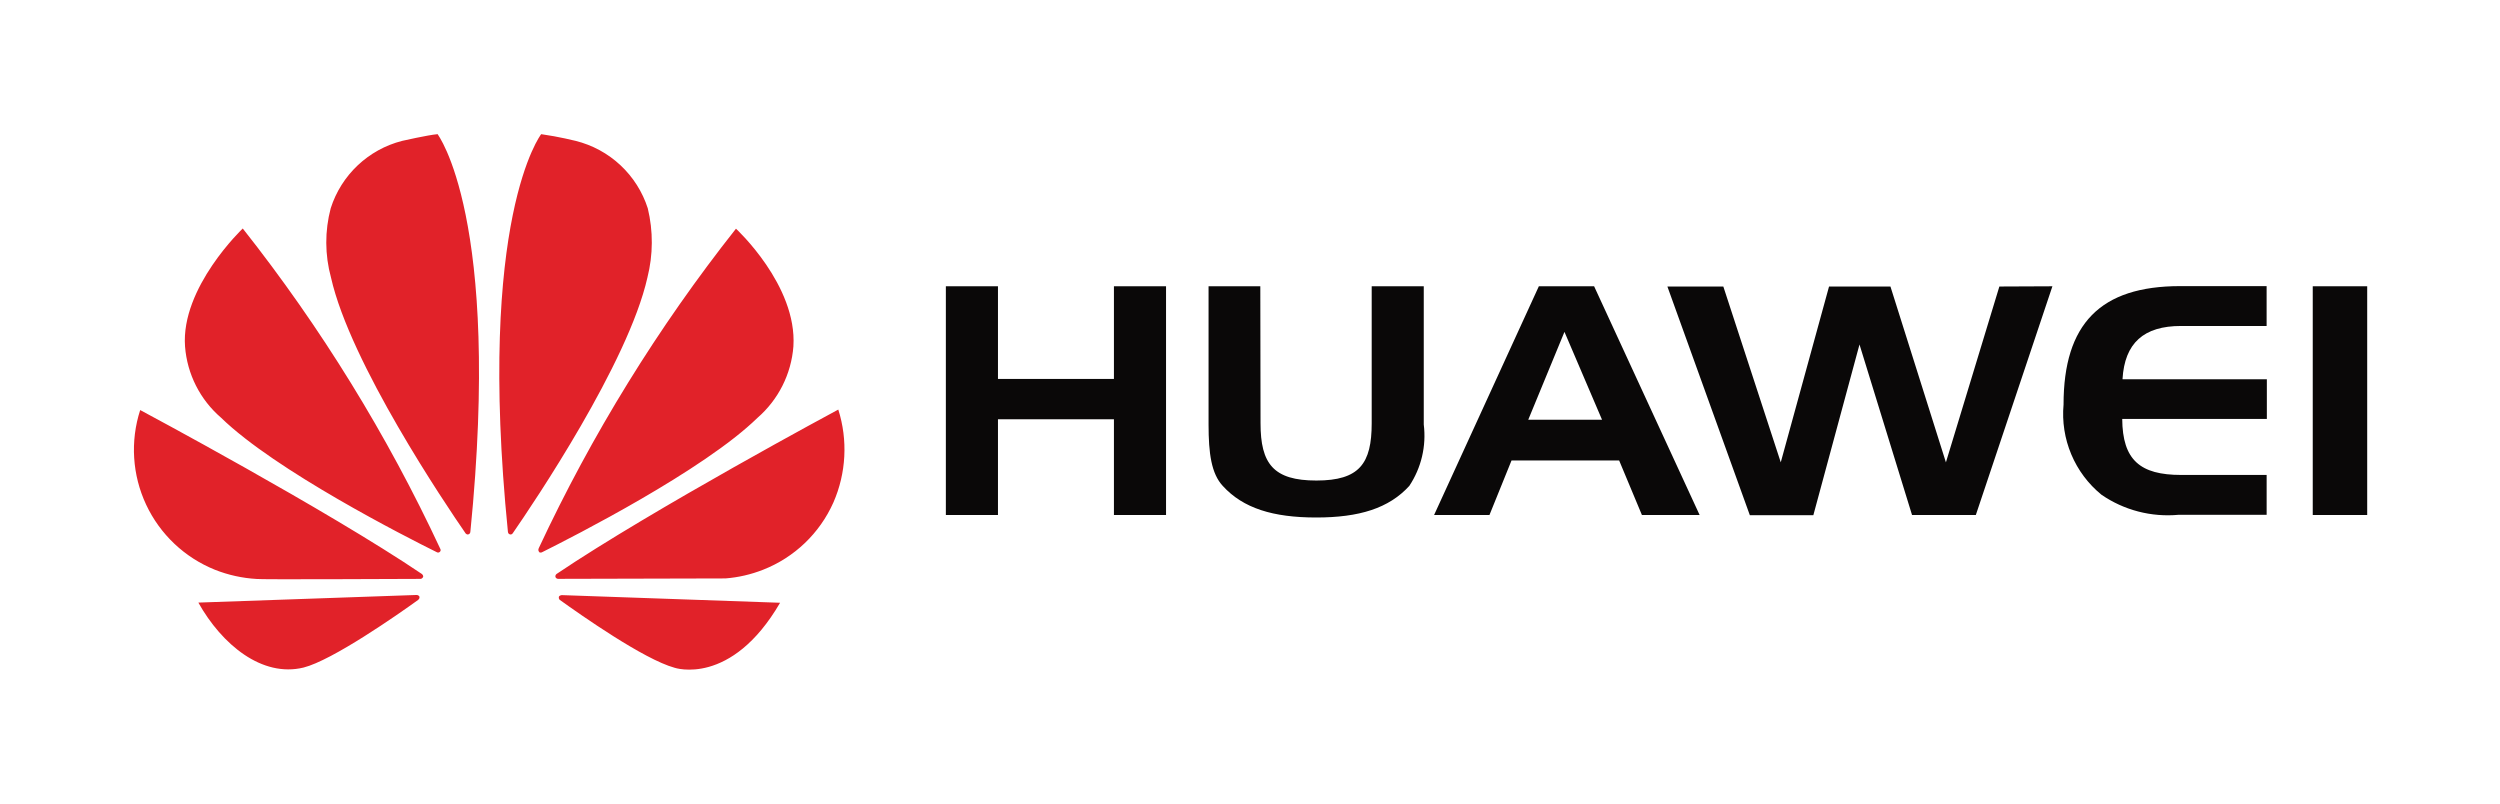
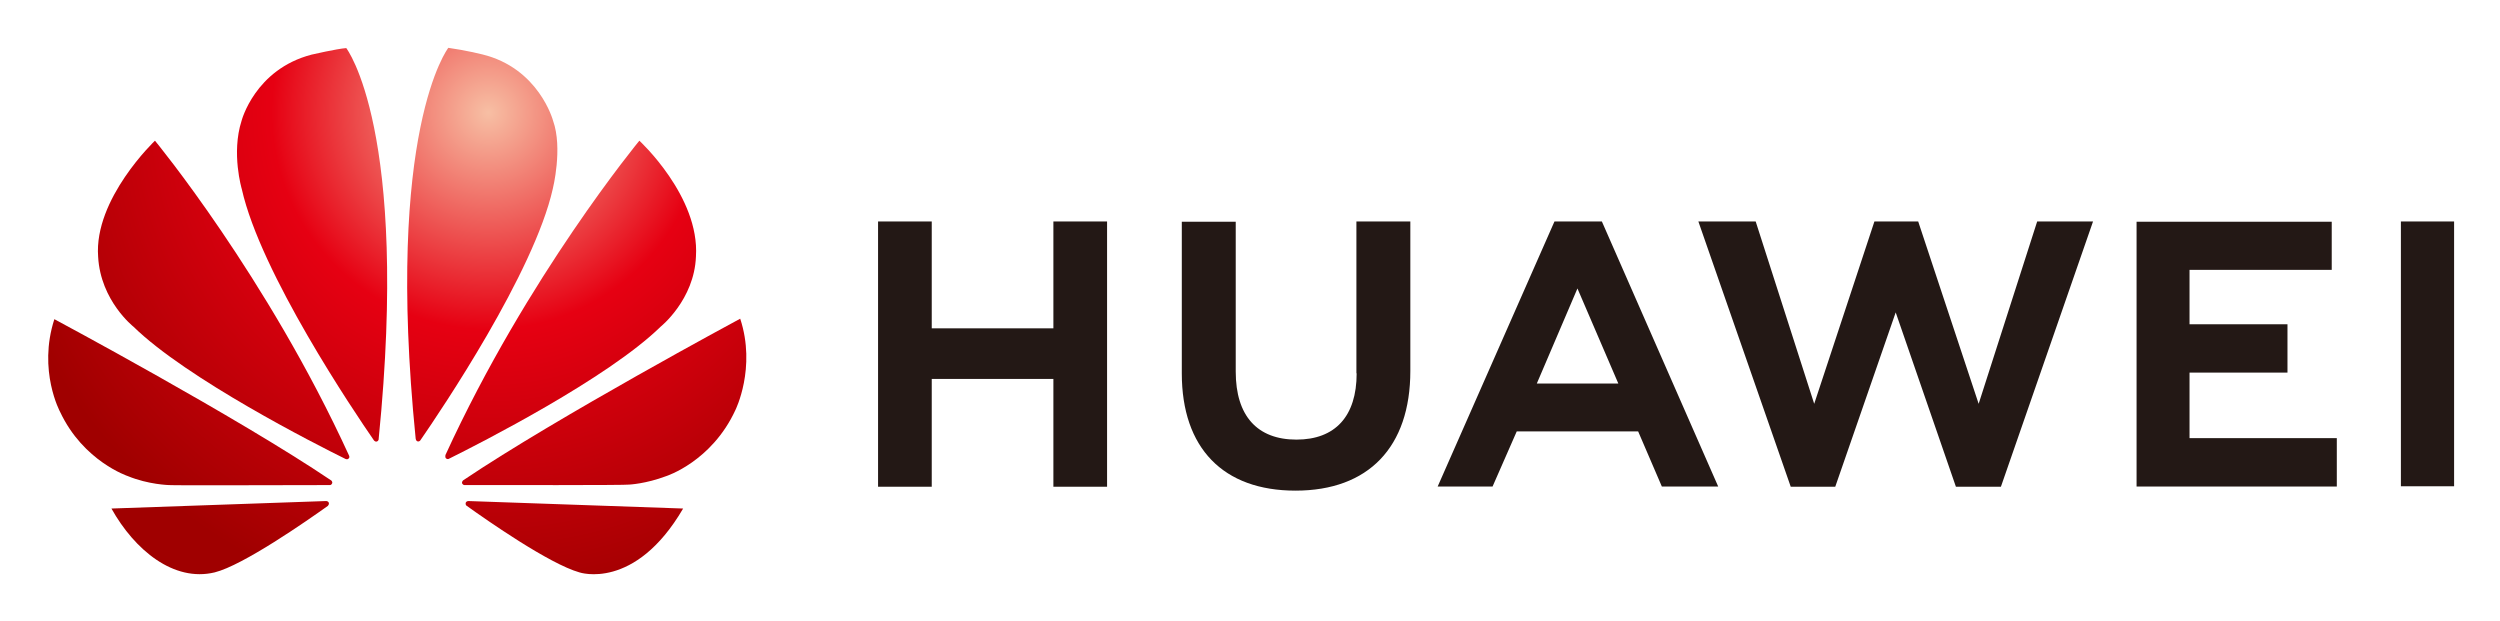
- <svg xmlns="http://www.w3.org/2000/svg" width="224" height="72" viewBox="0 0 224 72" fill="none">
-   <path d="M89.418 46.144H84.749V25.651H89.418V33.954H99.808V25.651H104.477V46.142H99.808V37.566H89.418V46.144ZM112.944 37.922C112.944 41.547 114.088 43.056 117.949 43.056C121.81 43.056 122.904 41.532 122.904 37.922V25.649H127.569V38.036C127.809 39.967 127.35 41.919 126.273 43.538C124.444 45.543 121.789 46.368 117.93 46.368C114.071 46.368 111.382 45.543 109.56 43.538C108.538 42.437 108.287 40.632 108.287 38.036V25.649H112.924L112.944 37.922ZM142.832 25.649L152.285 46.142H147.115L145.076 41.259H135.432L133.456 46.142H128.495L137.881 25.649H142.832ZM136.93 37.61H143.543L140.176 29.735L136.93 37.61ZM183.896 25.651L177.035 46.142H171.318L166.611 30.865L162.475 46.163H156.786L149.398 25.672H154.41L159.556 41.425L163.882 25.672H169.384L174.354 41.425L179.143 25.672L183.896 25.651ZM190.194 33.983H203.11V37.535H190.151C190.175 41.217 191.751 42.555 195.43 42.555H203.091V46.125H195.212C192.765 46.353 190.314 45.719 188.291 44.327C187.107 43.362 186.179 42.12 185.587 40.712C184.994 39.304 184.757 37.772 184.894 36.251C184.894 29.009 188.201 25.636 195.338 25.636H203.089V29.207H195.428C192.066 29.205 190.368 30.743 190.177 33.968L190.194 33.983ZM207.222 25.651H212.101V46.144H207.222V25.651Z" fill="#0A0808" />
-   <path d="M39.411 49.442C39.48 49.385 39.501 49.29 39.465 49.208C34.696 38.974 28.751 29.331 21.751 20.473C21.751 20.473 16.186 25.752 16.58 31.05C16.77 33.519 17.93 35.812 19.807 37.427C24.661 42.159 36.416 48.131 39.15 49.483C39.236 49.53 39.345 49.513 39.413 49.444L39.411 49.442ZM37.595 53.492C37.577 53.44 37.543 53.395 37.498 53.362C37.453 53.33 37.399 53.313 37.344 53.313V53.309L17.771 53.992C19.893 57.776 23.489 60.715 27.192 59.814C29.761 59.171 35.585 55.11 37.483 53.74V53.734C37.629 53.601 37.578 53.494 37.578 53.494L37.595 53.492ZM37.891 51.733C37.986 51.581 37.814 51.447 37.814 51.447L37.816 51.44C29.24 45.646 12.561 36.741 12.561 36.741C11.659 39.532 11.85 42.561 13.094 45.217C14.338 47.873 16.543 49.958 19.264 51.053C20.459 51.526 21.723 51.804 23.007 51.876C23.3 51.933 34.647 51.882 37.685 51.868C37.77 51.859 37.847 51.807 37.887 51.731L37.891 51.733ZM39.19 12.023C38.337 12.099 36.038 12.621 36.038 12.621C33.002 13.395 30.582 15.68 29.631 18.663C29.094 20.698 29.103 22.839 29.658 24.87C31.386 32.542 39.899 45.154 41.725 47.8C41.855 47.929 41.961 47.882 41.961 47.882C42.072 47.855 42.148 47.752 42.142 47.638H42.146C44.959 19.484 39.192 12 39.192 12L39.19 12.023ZM45.666 47.874C45.773 47.918 45.895 47.872 45.948 47.769H45.95C47.829 45.052 56.289 32.51 58.008 24.87C58.522 22.834 58.534 20.704 58.04 18.663C57.566 17.188 56.723 15.859 55.591 14.802C54.459 13.744 53.075 12.994 51.572 12.621C51.572 12.621 50.076 12.244 48.49 12.021C48.49 12.021 42.689 19.488 45.51 47.659H45.514C45.516 47.754 45.575 47.84 45.666 47.872V47.874ZM50.297 53.33C50.297 53.33 50.106 53.353 50.076 53.479C50.053 53.574 50.082 53.677 50.152 53.746C52.02 55.089 57.699 59.082 60.443 59.831C60.443 59.831 65.503 61.553 69.896 54.007L50.301 53.321L50.297 53.33ZM75.11 36.697C75.11 36.697 58.473 45.623 49.868 51.428C49.825 51.461 49.793 51.505 49.775 51.556C49.758 51.607 49.757 51.662 49.771 51.714C49.771 51.714 49.853 51.861 49.973 51.861V51.865L65.002 51.827C66.157 51.736 67.293 51.474 68.371 51.049C71.182 49.947 73.444 47.782 74.672 45.023C75.823 42.392 75.979 39.432 75.11 36.695V36.697ZM48.296 49.463C48.372 49.521 48.477 49.528 48.563 49.483C51.364 48.084 63.033 42.151 67.864 37.444C69.74 35.816 70.899 33.515 71.089 31.038C71.441 25.559 65.943 20.49 65.943 20.49C58.957 29.325 53.022 38.943 48.258 49.149H48.264C48.212 49.254 48.233 49.378 48.317 49.462" fill="#E12229" />
+ <svg xmlns="http://www.w3.org/2000/svg" role="img" viewBox="-19.88 -19.88 1033.76 256.76">
+   <style>svg {enable-background:new 0 0 994.9 217.6}</style>
+   <radialGradient id="a" cx="177.582" cy="25.671" r="211.326" gradientTransform="translate(6.996 1.4) scale(.9856)" gradientUnits="userSpaceOnUse">
+     <stop offset="0" stop-color="#f7bfa4" />
+     <stop offset=".43" stop-color="#e60012" />
+     <stop offset="1" stop-color="#a00000" />
+   </radialGradient>
+   <path fill="url(#a)" d="M124.3 169.7s.5-.4.2-1.1C90.6 94.5 44.2 38.3 44.2 38.3s-25.3 24-23.5 48c1 18.2 14.6 28.9 14.6 28.9 22 21.5 75.3 48.6 87.7 54.7.3.1.9.3 1.3-.2z" />
+   <radialGradient id="b" cx="177.581" cy="25.631" r="211.359" gradientTransform="translate(6.996 1.4) scale(.9856)" gradientUnits="userSpaceOnUse">
+     <stop offset="0" stop-color="#f7bfa4" />
+     <stop offset=".43" stop-color="#e60012" />
+     <stop offset="1" stop-color="#a00000" />
+   </radialGradient>
+   <path fill="url(#b)" d="M116.1 188.1c-.2-.8-1.1-.8-1.1-.8l-88.8 3.1c9.6 17.2 25.8 30.5 42.7 26.4 11.7-2.9 38.1-21.3 46.8-27.5.6-.7.4-1.2.4-1.2z" />
+   <radialGradient id="c" cx="177.58" cy="25.676" r="211.311" gradientTransform="translate(6.996 1.4) scale(.9856)" gradientUnits="userSpaceOnUse">
+     <stop offset="0" stop-color="#f7bfa4" />
+     <stop offset=".43" stop-color="#e60012" />
+     <stop offset="1" stop-color="#a00000" />
+   </radialGradient>
+   <path fill="url(#c)" d="M117.4 180.1c.4-.7-.3-1.3-.3-1.3-39-26.3-114.5-66.7-114.5-66.7-6.9 21.3 2.4 38.4 2.4 38.4 9.6 20.4 28 26.5 28 26.5 8.5 3.5 17 3.7 17 3.7 1.3.2 52.8 0 66.6 0 .5 0 .8-.6.8-.6z" />
+   <radialGradient id="d" cx="177.575" cy="25.681" r="211.315" gradientTransform="translate(6.996 1.4) scale(.9856)" gradientUnits="userSpaceOnUse">
+     <stop offset="0" stop-color="#f7bfa4" />
+     <stop offset=".43" stop-color="#e60012" />
+     <stop offset="1" stop-color="#a00000" />
+   </radialGradient>
+   <path fill="url(#d)" d="M123.3 0C119.4.3 109 2.7 109 2.7 85.5 8.8 80 30.1 80 30.1c-4.3 13.4.1 28.2.1 28.2 7.8 34.8 46.4 92 54.7 104 .6.6 1.1.4 1.1.4.9-.3.8-1.1.8-1.1C149.5 33.8 123.3 0 123.3 0z" />
+   <radialGradient id="e" cx="177.62" cy="25.683" r="211.552" gradientTransform="translate(6.996 1.4) scale(.9856)" gradientUnits="userSpaceOnUse">
+     <stop offset="0" stop-color="#f7bfa4" />
+     <stop offset=".43" stop-color="#e60012" />
+     <stop offset="1" stop-color="#a00000" />
+   </radialGradient>
+   <path fill="url(#e)" d="M152.7 162.6c.9.3 1.3-.5 1.3-.5 8.5-12.3 46.9-69.2 54.7-103.9 0 0 4.2-16.8.1-28.2 0 0-5.8-21.7-29.3-27.4 0 0-6.8-1.7-14-2.7 0 0-26.3 33.9-13.5 161.6.1.9.7 1.1.7 1.1z" />
+   <radialGradient id="f" cx="177.621" cy="25.681" r="211.541" gradientTransform="translate(6.996 1.4) scale(.9856)" gradientUnits="userSpaceOnUse">
+     <stop offset="0" stop-color="#f7bfa4" />
+     <stop offset=".43" stop-color="#e60012" />
+     <stop offset="1" stop-color="#a00000" />
+   </radialGradient>
+   <path fill="url(#f)" d="M173.7 187.3s-.8.1-1 .7c0 0-.2.8.3 1.2 8.5 6.1 34.3 24.1 46.7 27.6 0 0 22.9 7.8 42.9-26.4l-88.9-3.1z" />
+   <radialGradient id="g" cx="177.62" cy="25.687" r="211.538" gradientTransform="translate(6.996 1.4) scale(.9856)" gradientUnits="userSpaceOnUse">
+     <stop offset="0" stop-color="#f7bfa4" />
+     <stop offset=".43" stop-color="#e60012" />
+     <stop offset="1" stop-color="#a00000" />
+   </radialGradient>
+   <path fill="url(#g)" d="M286.2 111.9s-75.4 40.5-114.5 66.8c0 0-.7.5-.5 1.3 0 0 .4.7.9.7 14 0 66.8.1 68.2-.2 0 0 6.8-.3 15.3-3.5 0 0 18.8-6 28.6-27.3 0 0 8.7-17.4 2-37.8z" />
+   <radialGradient id="h" cx="177.621" cy="25.69" r="211.535" gradientTransform="translate(6.996 1.4) scale(.9856)" gradientUnits="userSpaceOnUse">
+     <stop offset="0" stop-color="#f7bfa4" />
+     <stop offset=".43" stop-color="#e60012" />
+     <stop offset="1" stop-color="#a00000" />
+   </radialGradient>
+   <path fill="url(#h)" d="M164.6 169.7s.6.5 1.2.1c12.7-6.3 65.6-33.2 87.5-54.6 0 0 13.9-11.1 14.6-29 1.6-24.9-23.4-47.9-23.4-47.9s-46.3 56-80.2 130c.1 0-.3.9.3 1.4z" />
+   <g>
+     <path fill="#231815" d="M415.7 115.9h-50.3V71.7h-22.2v109.7h22.2v-44.6h50.3v44.6h22.2V71.7h-22.2zm125.4 18.6c0 17.8-8.9 27.4-24.9 27.4-16.2 0-25.1-9.8-25.1-28.1v-62h-22.3v62.7c0 30.9 17.1 48.5 47 48.5 30.2 0 47.5-18 47.5-49.5V71.7H541v62.8zm257.2 12.6l-25-75.4h-18.1l-24.9 75.4-24.2-75.4h-23.7l38.2 109.7H739l25-72.1 24.9 72.1h18.6l38.1-109.7h-23.1zm87.2-12.9H926v-20h-40.5V91.7h58.8V71.8h-80.7v109.5h82.8v-20h-60.9zm87.4-62.5h22v109.5h-22zm-350 0l-48.3 109.6h22.7l10-22.8h50.2l9.8 22.8h23.3L642.5 71.7h-19.6zm-7.3 67l16.8-39.3 16.9 39.3h-33.7z" />
+   </g>
</svg>
